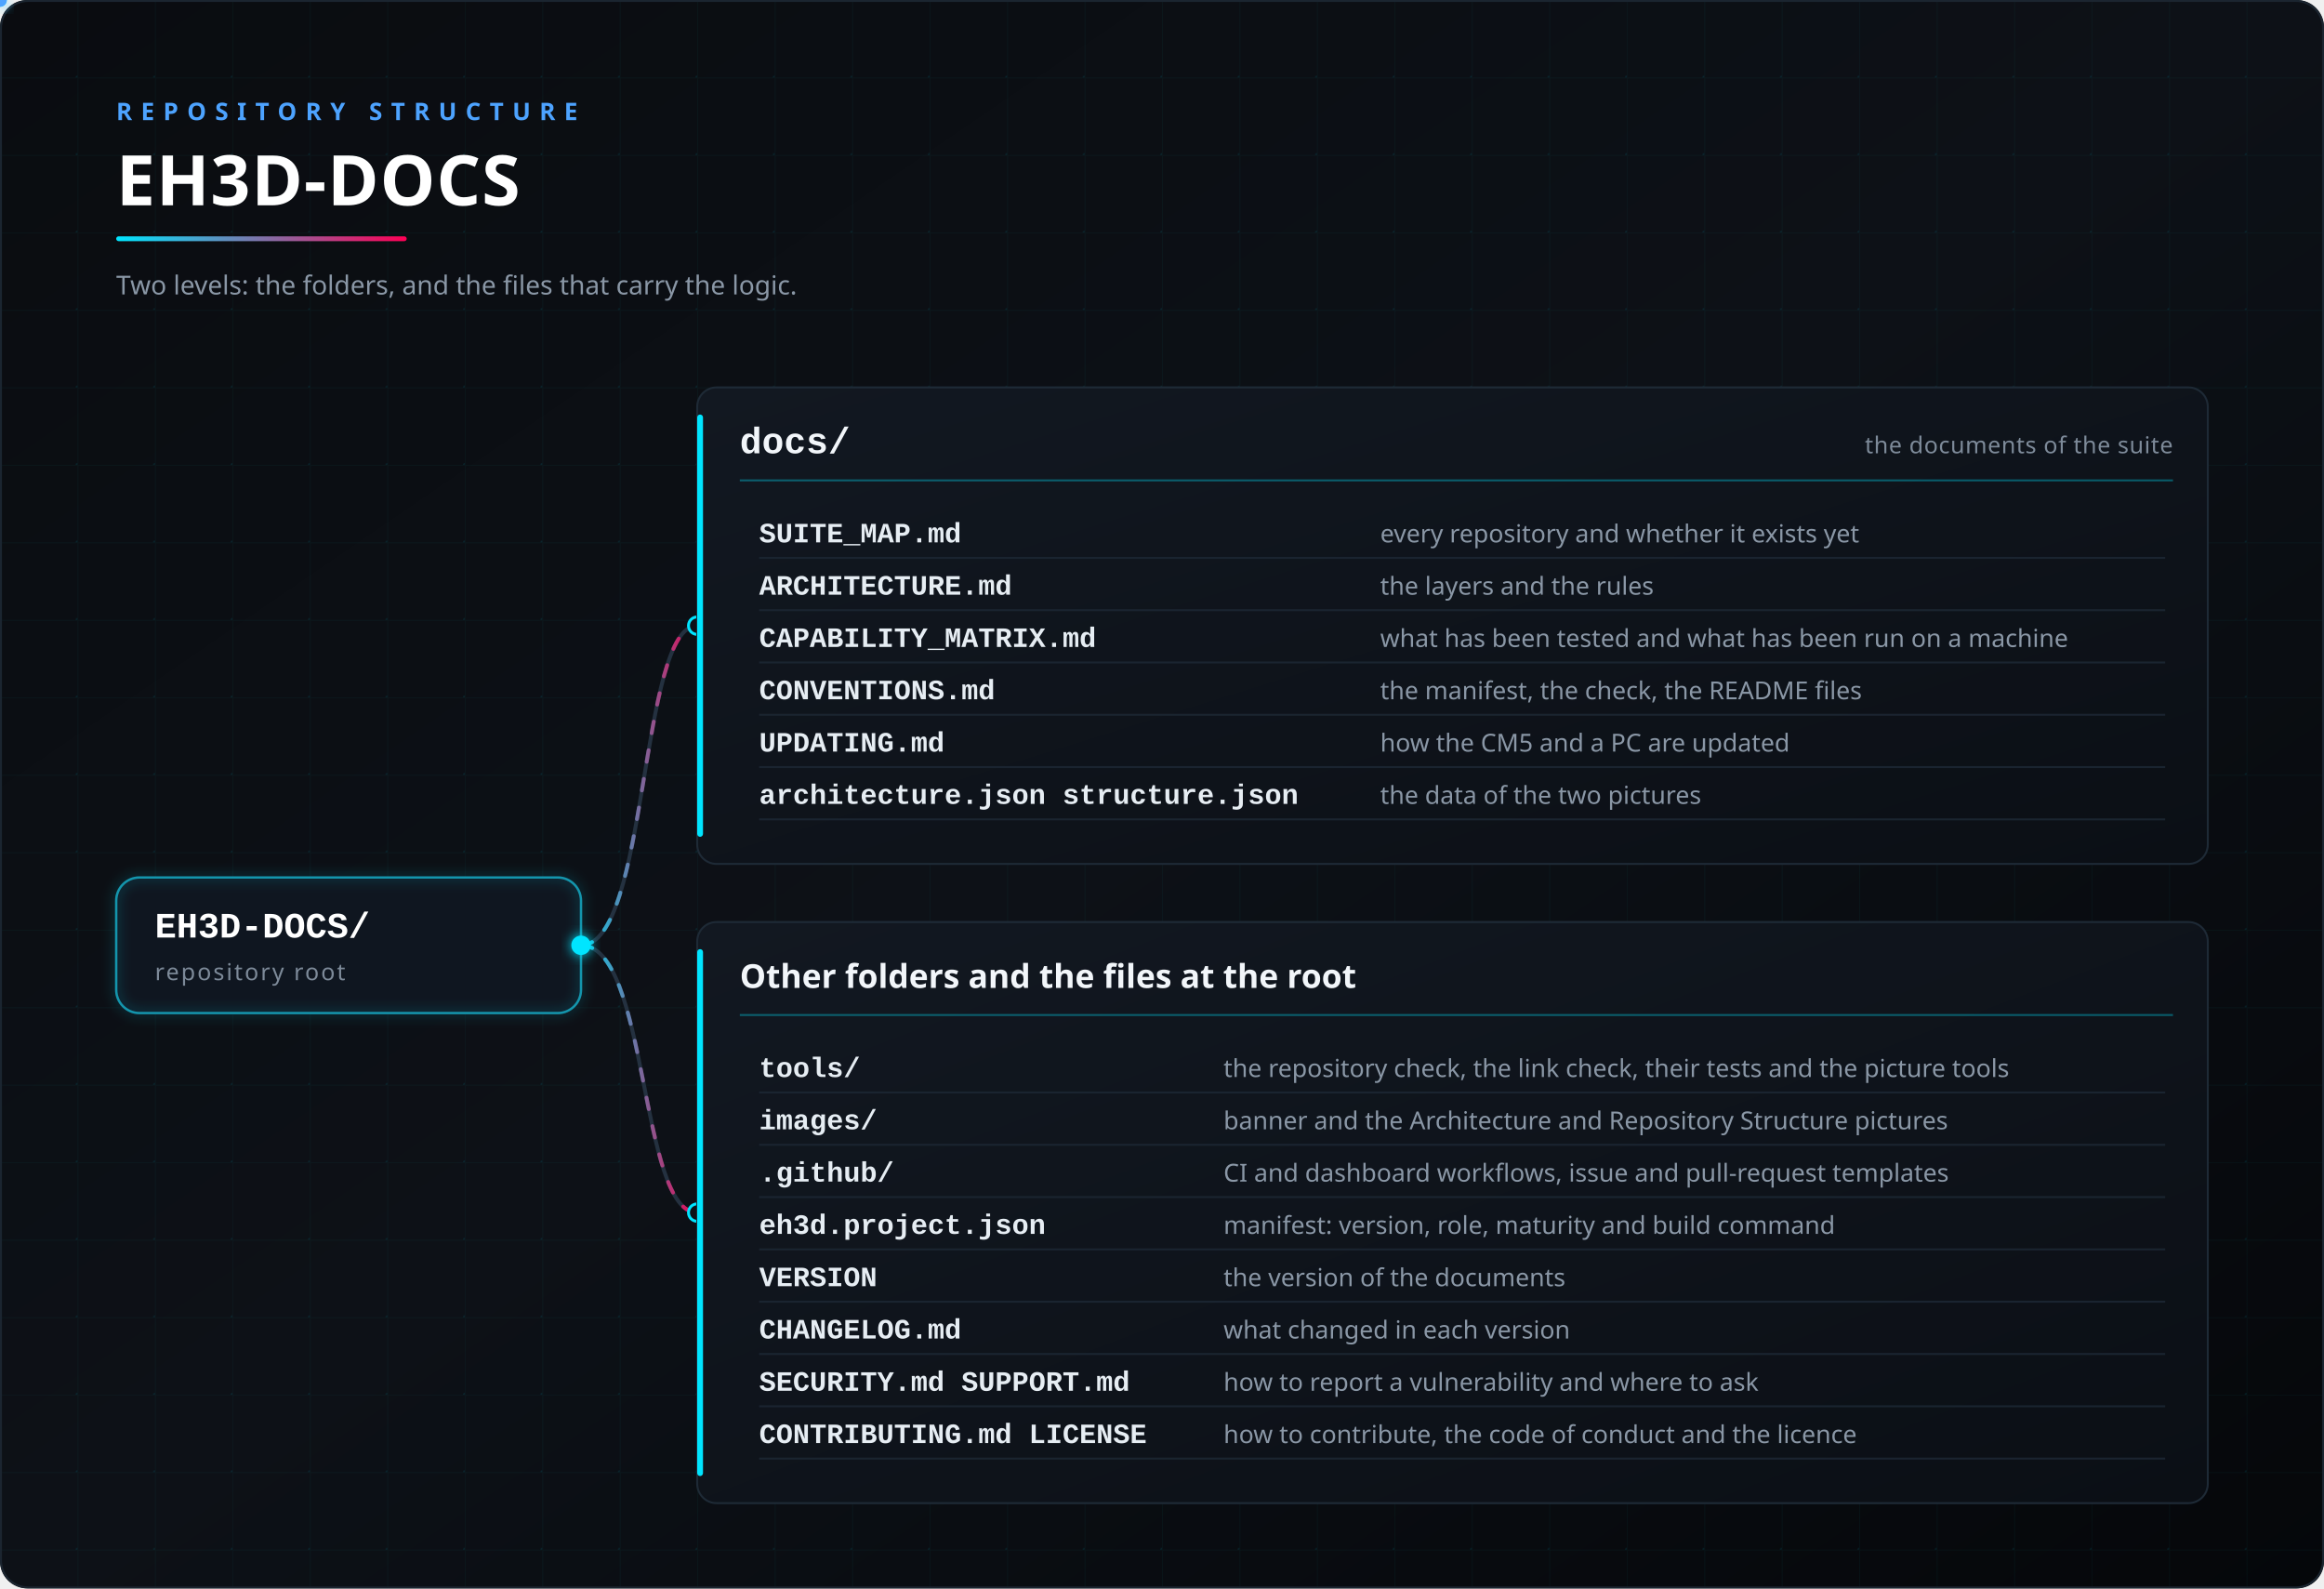
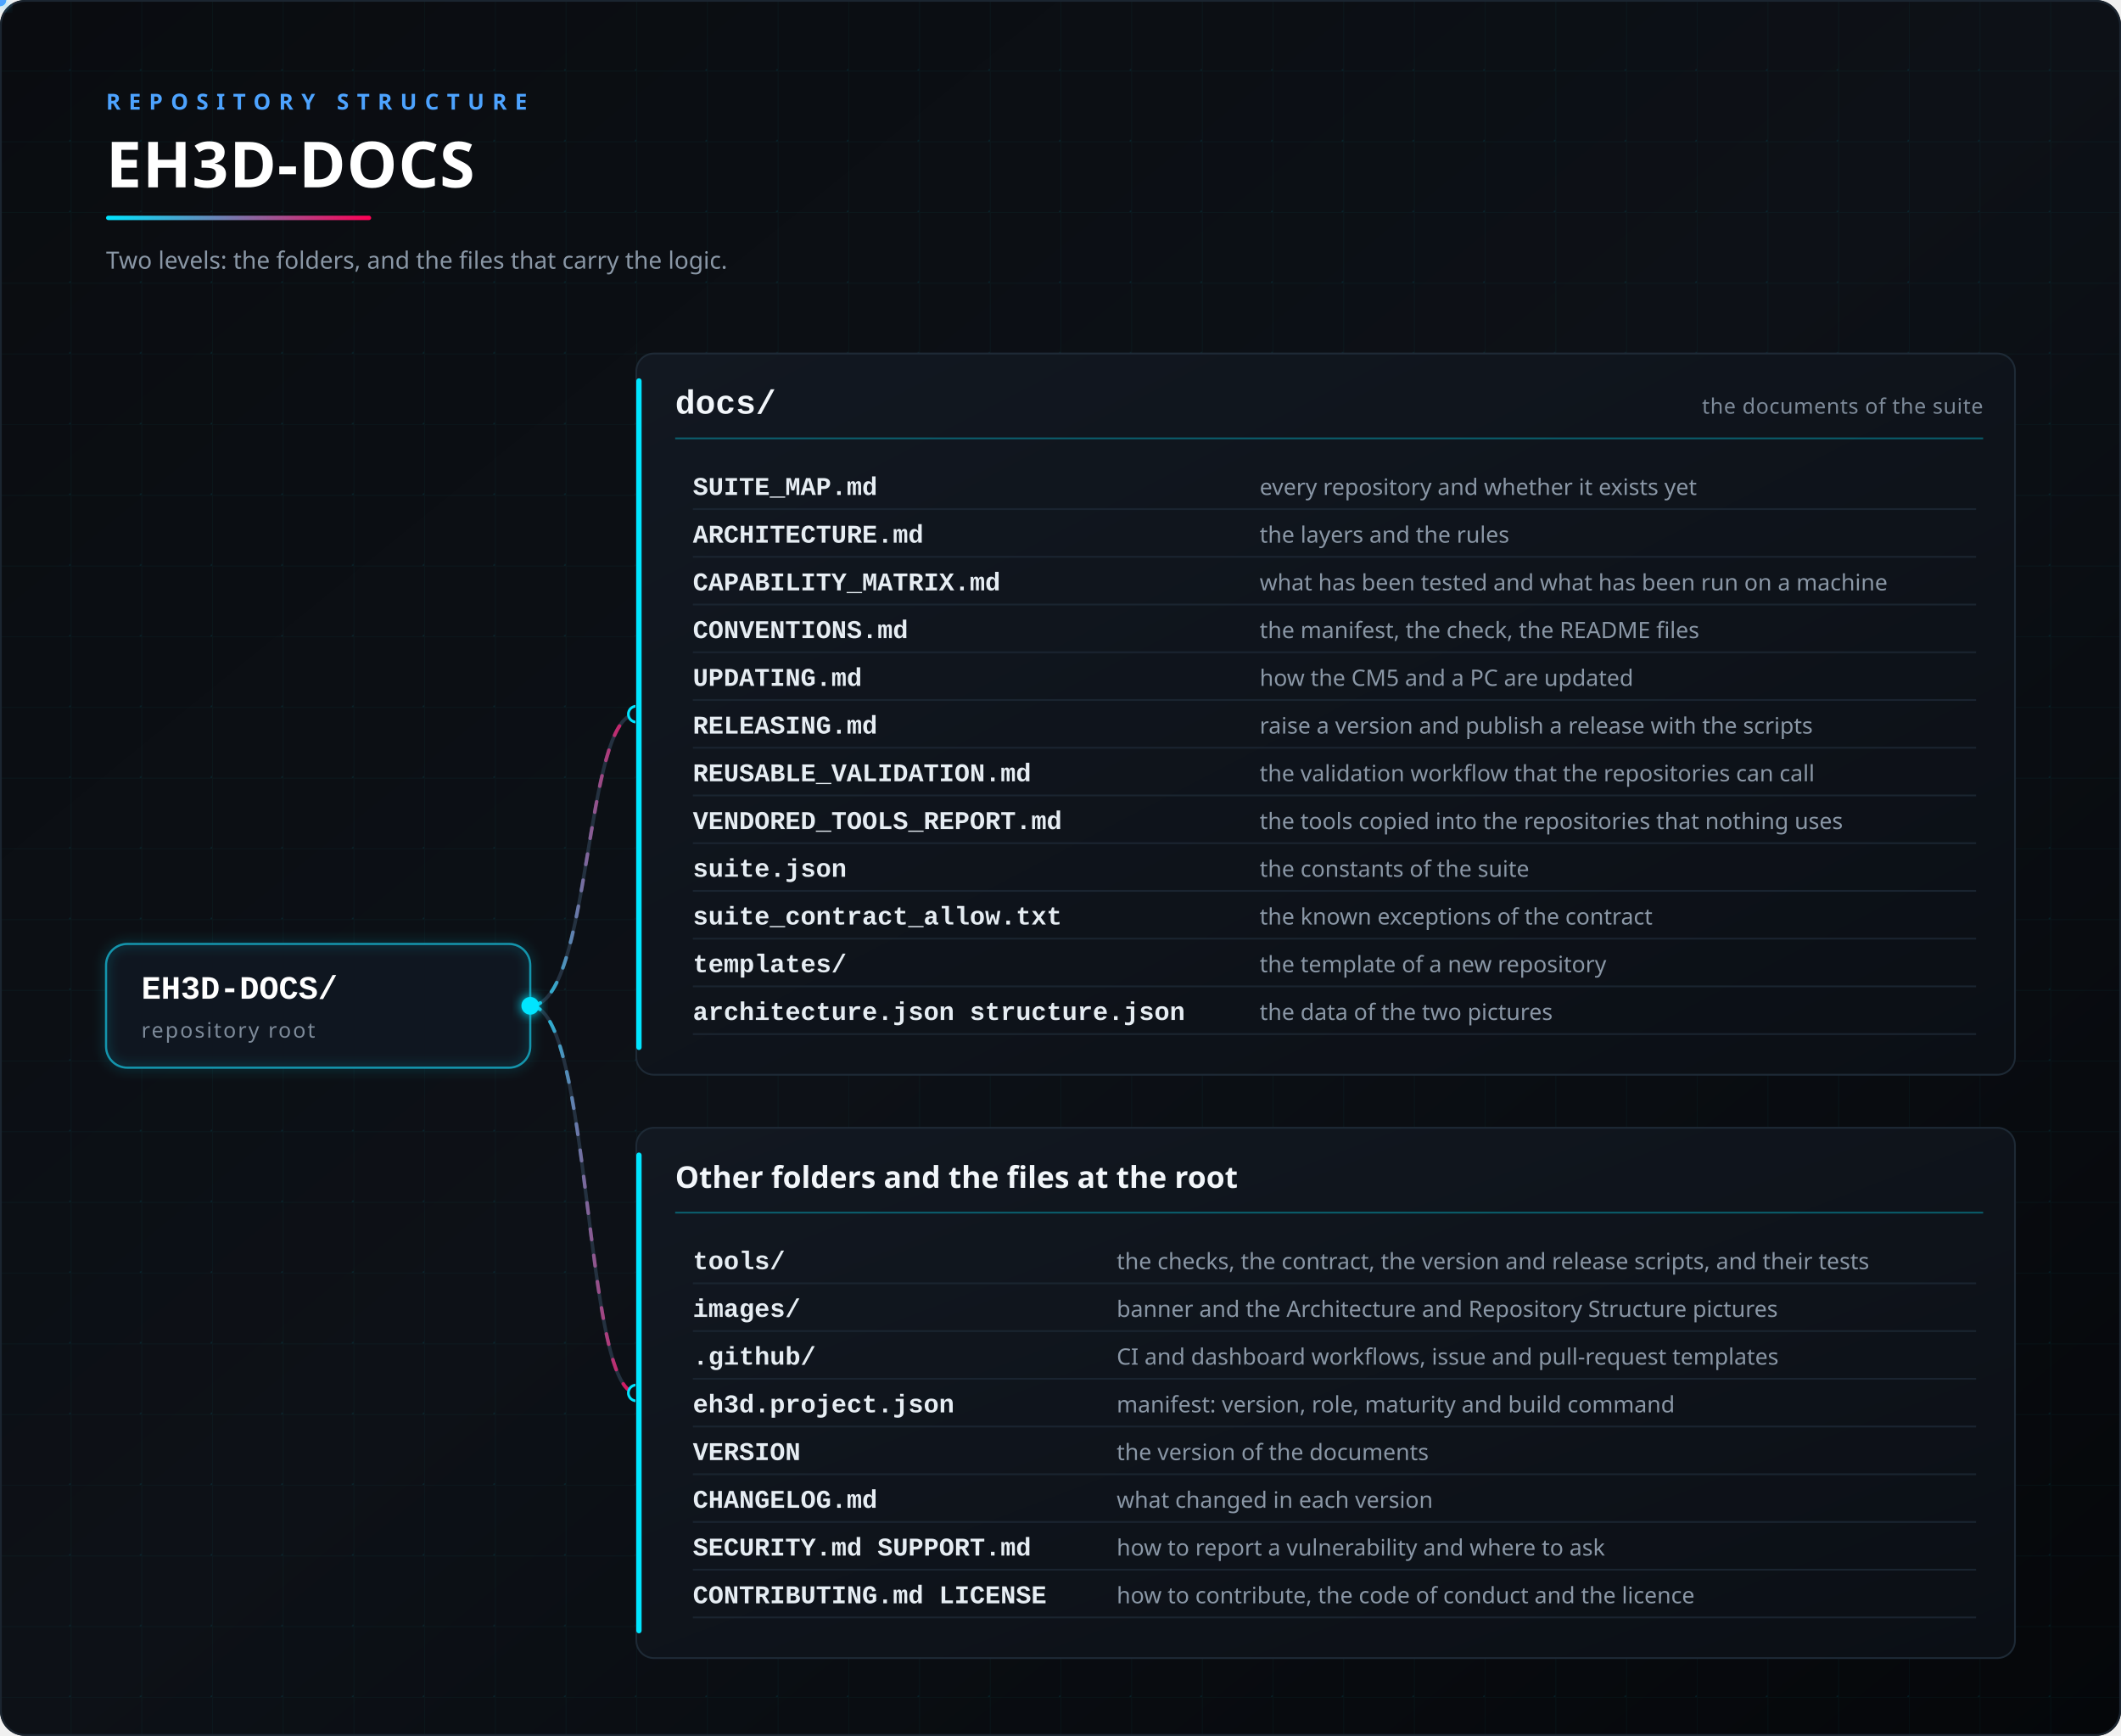
- <svg xmlns="http://www.w3.org/2000/svg" viewBox="0 0 1200 820" width="100%" role="img" aria-labelledby="t d">
+ <svg xmlns="http://www.w3.org/2000/svg" viewBox="0 0 1200 982" width="100%" role="img" aria-labelledby="t d">
  <defs>
    <linearGradient id="bg" x1="0" y1="0" x2="1" y2="1">
      <stop offset="0" stop-color="#0A0C10" />
      <stop offset="0.5" stop-color="#0D1117" />
      <stop offset="1" stop-color="#05070A" />
    </linearGradient>
    <linearGradient id="card" x1="0" y1="0" x2="1" y2="1">
      <stop offset="0" stop-color="#121821" />
      <stop offset="1" stop-color="#0B0F15" />
    </linearGradient>
    <linearGradient id="line" x1="0" y1="0" x2="1" y2="0">
      <stop offset="0" stop-color="#00E5FF" />
      <stop offset="1" stop-color="#FF0055" />
    </linearGradient>
    <filter id="glow" x="-50%" y="-50%" width="200%" height="200%">
      <feGaussianBlur stdDeviation="3" result="b" />
      <feMerge>
        <feMergeNode in="b" />
        <feMergeNode in="SourceGraphic" />
      </feMerge>
    </filter>
    <pattern id="grid" width="40" height="40" patternUnits="userSpaceOnUse">
      <path d="M40 0H0V40" fill="none" stroke="#00E5FF" stroke-opacity="0.035" />
      <circle cx="40" cy="40" r="1" fill="#00E5FF" fill-opacity="0.09" />
    </pattern>
  </defs>
-   <rect width="1200" height="820" rx="14" fill="url(#bg)" />
-   <rect width="1200" height="820" rx="14" fill="url(#grid)" />
-   <rect x="0.5" y="0.5" width="1199" height="819" rx="14" fill="none" stroke="#1B2530" />
+   <rect width="1200" height="982" rx="14" fill="url(#bg)" />
+   <rect width="1200" height="982" rx="14" fill="url(#grid)" />
+   <rect x="0.5" y="0.5" width="1199" height="981" rx="14" fill="none" stroke="#1B2530" />
  <text x="60" y="62" font-family="'Segoe UI','Noto Sans','Noto Sans CJK SC','Microsoft YaHei','Yu Gothic','Helvetica Neue',Helvetica,Arial,sans-serif" font-size="12.5" font-weight="600" fill="#4DA3FF" text-anchor="start" letter-spacing="4.5">REPOSITORY STRUCTURE</text>
  <text x="60" y="106" font-family="'Segoe UI','Noto Sans','Noto Sans CJK SC','Microsoft YaHei','Yu Gothic','Helvetica Neue',Helvetica,Arial,sans-serif" font-size="36" font-weight="700" fill="#FFFFFF" text-anchor="start" letter-spacing="0.5">EH3D-DOCS</text>
  <rect x="60" y="122" width="150" height="2.5" rx="1.25" fill="url(#line)">
    <animate attributeName="width" values="40;150;150" keyTimes="0;0.4;1" dur="3s" repeatCount="indefinite" />
  </rect>
  <text x="60" y="152" font-family="'Segoe UI','Noto Sans','Noto Sans CJK SC','Microsoft YaHei','Yu Gothic','Helvetica Neue',Helvetica,Arial,sans-serif" font-size="13.5" font-weight="400" fill="#8A97A6" text-anchor="start">Two levels: the folders, and the files that carry the logic.</text>
-   <path id="c0" d="M300,488 C335,488 330,323 360,323" fill="none" stroke="#243140" stroke-width="2" />
-   <path d="M300,488 C335,488 330,323 360,323" fill="none" stroke="url(#line)" stroke-width="2" stroke-linecap="round" stroke-dasharray="6 9" opacity="0.9">
+   <path id="c0" d="M300,569 C335,569 330,404 360,404" fill="none" stroke="#243140" stroke-width="2" />
+   <path d="M300,569 C335,569 330,404 360,404" fill="none" stroke="url(#line)" stroke-width="2" stroke-linecap="round" stroke-dasharray="6 9" opacity="0.9">
    <animate attributeName="stroke-dashoffset" from="0" to="-30" dur="1.6s" repeatCount="indefinite" />
  </path>
-   <circle cx="360" cy="323" r="4.5" fill="#0D1117" stroke="#00E5FF" stroke-width="1.5" />
-   <path id="c1" d="M300,488 C335,488 330,626 360,626" fill="none" stroke="#243140" stroke-width="2" />
-   <path d="M300,488 C335,488 330,626 360,626" fill="none" stroke="url(#line)" stroke-width="2" stroke-linecap="round" stroke-dasharray="6 9" opacity="0.9">
+   <circle cx="360" cy="404" r="4.5" fill="#0D1117" stroke="#00E5FF" stroke-width="1.5" />
+   <path id="c1" d="M300,569 C335,569 330,788 360,788" fill="none" stroke="#243140" stroke-width="2" />
+   <path d="M300,569 C335,569 330,788 360,788" fill="none" stroke="url(#line)" stroke-width="2" stroke-linecap="round" stroke-dasharray="6 9" opacity="0.9">
    <animate attributeName="stroke-dashoffset" from="0" to="-30" dur="1.6s" repeatCount="indefinite" />
  </path>
-   <circle cx="360" cy="626" r="4.5" fill="#0D1117" stroke="#00E5FF" stroke-width="1.5" />
+   <circle cx="360" cy="788" r="4.5" fill="#0D1117" stroke="#00E5FF" stroke-width="1.5" />
  <circle r="3.5" fill="#00E5FF" filter="url(#glow)">
    <animateMotion dur="3.4s" repeatCount="indefinite">
      <mpath href="#c0" />
    </animateMotion>
  </circle>
  <circle r="3.5" fill="#4DA3FF" filter="url(#glow)">
    <animateMotion dur="4.2s" repeatCount="indefinite">
      <mpath href="#c1" />
    </animateMotion>
  </circle>
-   <rect x="60" y="453" width="240" height="70" rx="12" fill="#0F1620" stroke="#2A3A4C" stroke-width="1.2" />
-   <rect x="60" y="453" width="240" height="70" rx="12" fill="none" stroke="#00E5FF" stroke-opacity="0.5" stroke-width="1.2" filter="url(#glow)">
+   <rect x="60" y="534" width="240" height="70" rx="12" fill="#0F1620" stroke="#2A3A4C" stroke-width="1.2" />
+   <rect x="60" y="534" width="240" height="70" rx="12" fill="none" stroke="#00E5FF" stroke-opacity="0.5" stroke-width="1.2" filter="url(#glow)">
    <animate attributeName="stroke-opacity" values="0.15;0.6;0.15" dur="3.6s" repeatCount="indefinite" />
  </rect>
-   <text x="80" y="484" font-family="'JetBrains Mono','Cascadia Code','SFMono-Regular',Consolas,'Liberation Mono',monospace" font-size="18.5" font-weight="700" fill="#FFFFFF" text-anchor="start">EH3D-DOCS/</text>
-   <text x="80" y="506" font-family="'Segoe UI','Noto Sans','Noto Sans CJK SC','Microsoft YaHei','Yu Gothic','Helvetica Neue',Helvetica,Arial,sans-serif" font-size="12" font-weight="400" fill="#7D8A99" text-anchor="start" letter-spacing="1">repository root</text>
-   <circle cx="300" cy="488" r="5" fill="#00E5FF" filter="url(#glow)" />
-   <rect x="360" y="200" width="780" height="246" rx="10" fill="url(#card)" stroke="#1E2A36" stroke-width="1" />
-   <rect x="360" y="214" width="3" height="218" rx="1.5" fill="#00E5FF">
+   <text x="80" y="565" font-family="'JetBrains Mono','Cascadia Code','SFMono-Regular',Consolas,'Liberation Mono',monospace" font-size="18.5" font-weight="700" fill="#FFFFFF" text-anchor="start">EH3D-DOCS/</text>
+   <text x="80" y="587" font-family="'Segoe UI','Noto Sans','Noto Sans CJK SC','Microsoft YaHei','Yu Gothic','Helvetica Neue',Helvetica,Arial,sans-serif" font-size="12" font-weight="400" fill="#7D8A99" text-anchor="start" letter-spacing="1">repository root</text>
+   <circle cx="300" cy="569" r="5" fill="#00E5FF" filter="url(#glow)" />
+   <rect x="360" y="200" width="780" height="408" rx="10" fill="url(#card)" stroke="#1E2A36" stroke-width="1" />
+   <rect x="360" y="214" width="3" height="380" rx="1.5" fill="#00E5FF">
    <animate attributeName="opacity" values="0.55;1;0.55" dur="4s" begin="0s" repeatCount="indefinite" />
  </rect>
  <text x="382" y="234" font-family="'JetBrains Mono','Cascadia Code','SFMono-Regular',Consolas,'Liberation Mono',monospace" font-size="19" font-weight="700" fill="#F2F6FA" text-anchor="start">docs/</text>
  <text x="1122" y="234" font-family="'Segoe UI','Noto Sans','Noto Sans CJK SC','Microsoft YaHei','Yu Gothic','Helvetica Neue',Helvetica,Arial,sans-serif" font-size="12" font-weight="400" fill="#7D8A99" text-anchor="end" letter-spacing="0.3">the documents of the suite</text>
  <line x1="382" y1="248" x2="1122" y2="248" stroke="#00E5FF" stroke-opacity="0.35" stroke-width="1" />
  <text x="392" y="280" font-family="'JetBrains Mono','Cascadia Code','SFMono-Regular',Consolas,'Liberation Mono',monospace" font-size="14.5" font-weight="600" fill="#E6EDF3" text-anchor="start">SUITE_MAP.md</text>
  <text x="712.67" y="280" font-family="'Segoe UI','Noto Sans','Noto Sans CJK SC','Microsoft YaHei','Yu Gothic','Helvetica Neue',Helvetica,Arial,sans-serif" font-size="12.8" font-weight="400" fill="#8A97A6" text-anchor="start">every repository and whether it exists yet</text>
  <line x1="392" y1="288" x2="1118" y2="288" stroke="#1A2430" stroke-width="1" />
  <text x="392" y="307" font-family="'JetBrains Mono','Cascadia Code','SFMono-Regular',Consolas,'Liberation Mono',monospace" font-size="14.5" font-weight="600" fill="#E6EDF3" text-anchor="start">ARCHITECTURE.md</text>
  <text x="712.67" y="307" font-family="'Segoe UI','Noto Sans','Noto Sans CJK SC','Microsoft YaHei','Yu Gothic','Helvetica Neue',Helvetica,Arial,sans-serif" font-size="12.8" font-weight="400" fill="#8A97A6" text-anchor="start">the layers and the rules</text>
  <line x1="392" y1="315" x2="1118" y2="315" stroke="#1A2430" stroke-width="1" />
  <text x="392" y="334" font-family="'JetBrains Mono','Cascadia Code','SFMono-Regular',Consolas,'Liberation Mono',monospace" font-size="14.5" font-weight="600" fill="#E6EDF3" text-anchor="start">CAPABILITY_MATRIX.md</text>
  <text x="712.67" y="334" font-family="'Segoe UI','Noto Sans','Noto Sans CJK SC','Microsoft YaHei','Yu Gothic','Helvetica Neue',Helvetica,Arial,sans-serif" font-size="12.8" font-weight="400" fill="#8A97A6" text-anchor="start">what has been tested and what has been run on a machine</text>
  <line x1="392" y1="342" x2="1118" y2="342" stroke="#1A2430" stroke-width="1" />
  <text x="392" y="361" font-family="'JetBrains Mono','Cascadia Code','SFMono-Regular',Consolas,'Liberation Mono',monospace" font-size="14.5" font-weight="600" fill="#E6EDF3" text-anchor="start">CONVENTIONS.md</text>
  <text x="712.67" y="361" font-family="'Segoe UI','Noto Sans','Noto Sans CJK SC','Microsoft YaHei','Yu Gothic','Helvetica Neue',Helvetica,Arial,sans-serif" font-size="12.8" font-weight="400" fill="#8A97A6" text-anchor="start">the manifest, the check, the README files</text>
  <line x1="392" y1="369" x2="1118" y2="369" stroke="#1A2430" stroke-width="1" />
  <text x="392" y="388" font-family="'JetBrains Mono','Cascadia Code','SFMono-Regular',Consolas,'Liberation Mono',monospace" font-size="14.5" font-weight="600" fill="#E6EDF3" text-anchor="start">UPDATING.md</text>
  <text x="712.67" y="388" font-family="'Segoe UI','Noto Sans','Noto Sans CJK SC','Microsoft YaHei','Yu Gothic','Helvetica Neue',Helvetica,Arial,sans-serif" font-size="12.8" font-weight="400" fill="#8A97A6" text-anchor="start">how the CM5 and a PC are updated</text>
  <line x1="392" y1="396" x2="1118" y2="396" stroke="#1A2430" stroke-width="1" />
-   <text x="392" y="415" font-family="'JetBrains Mono','Cascadia Code','SFMono-Regular',Consolas,'Liberation Mono',monospace" font-size="14.5" font-weight="600" fill="#E6EDF3" text-anchor="start">architecture.json  structure.json</text>
-   <text x="712.67" y="415" font-family="'Segoe UI','Noto Sans','Noto Sans CJK SC','Microsoft YaHei','Yu Gothic','Helvetica Neue',Helvetica,Arial,sans-serif" font-size="12.8" font-weight="400" fill="#8A97A6" text-anchor="start">the data of the two pictures</text>
+   <text x="392" y="415" font-family="'JetBrains Mono','Cascadia Code','SFMono-Regular',Consolas,'Liberation Mono',monospace" font-size="14.5" font-weight="600" fill="#E6EDF3" text-anchor="start">RELEASING.md</text>
+   <text x="712.67" y="415" font-family="'Segoe UI','Noto Sans','Noto Sans CJK SC','Microsoft YaHei','Yu Gothic','Helvetica Neue',Helvetica,Arial,sans-serif" font-size="12.8" font-weight="400" fill="#8A97A6" text-anchor="start">raise a version and publish a release with the scripts</text>
  <line x1="392" y1="423" x2="1118" y2="423" stroke="#1A2430" stroke-width="1" />
-   <rect x="360" y="476" width="780" height="300" rx="10" fill="url(#card)" stroke="#1E2A36" stroke-width="1" />
-   <rect x="360" y="490" width="3" height="272" rx="1.5" fill="#00E5FF">
+   <text x="392" y="442" font-family="'JetBrains Mono','Cascadia Code','SFMono-Regular',Consolas,'Liberation Mono',monospace" font-size="14.5" font-weight="600" fill="#E6EDF3" text-anchor="start">REUSABLE_VALIDATION.md</text>
+   <text x="712.67" y="442" font-family="'Segoe UI','Noto Sans','Noto Sans CJK SC','Microsoft YaHei','Yu Gothic','Helvetica Neue',Helvetica,Arial,sans-serif" font-size="12.8" font-weight="400" fill="#8A97A6" text-anchor="start">the validation workflow that the repositories can call</text>
+   <line x1="392" y1="450" x2="1118" y2="450" stroke="#1A2430" stroke-width="1" />
+   <text x="392" y="469" font-family="'JetBrains Mono','Cascadia Code','SFMono-Regular',Consolas,'Liberation Mono',monospace" font-size="14.5" font-weight="600" fill="#E6EDF3" text-anchor="start">VENDORED_TOOLS_REPORT.md</text>
+   <text x="712.67" y="469" font-family="'Segoe UI','Noto Sans','Noto Sans CJK SC','Microsoft YaHei','Yu Gothic','Helvetica Neue',Helvetica,Arial,sans-serif" font-size="12.8" font-weight="400" fill="#8A97A6" text-anchor="start">the tools copied into the repositories that nothing uses</text>
+   <line x1="392" y1="477" x2="1118" y2="477" stroke="#1A2430" stroke-width="1" />
+   <text x="392" y="496" font-family="'JetBrains Mono','Cascadia Code','SFMono-Regular',Consolas,'Liberation Mono',monospace" font-size="14.5" font-weight="600" fill="#E6EDF3" text-anchor="start">suite.json</text>
+   <text x="712.67" y="496" font-family="'Segoe UI','Noto Sans','Noto Sans CJK SC','Microsoft YaHei','Yu Gothic','Helvetica Neue',Helvetica,Arial,sans-serif" font-size="12.8" font-weight="400" fill="#8A97A6" text-anchor="start">the constants of the suite</text>
+   <line x1="392" y1="504" x2="1118" y2="504" stroke="#1A2430" stroke-width="1" />
+   <text x="392" y="523" font-family="'JetBrains Mono','Cascadia Code','SFMono-Regular',Consolas,'Liberation Mono',monospace" font-size="14.5" font-weight="600" fill="#E6EDF3" text-anchor="start">suite_contract_allow.txt</text>
+   <text x="712.67" y="523" font-family="'Segoe UI','Noto Sans','Noto Sans CJK SC','Microsoft YaHei','Yu Gothic','Helvetica Neue',Helvetica,Arial,sans-serif" font-size="12.8" font-weight="400" fill="#8A97A6" text-anchor="start">the known exceptions of the contract</text>
+   <line x1="392" y1="531" x2="1118" y2="531" stroke="#1A2430" stroke-width="1" />
+   <text x="392" y="550" font-family="'JetBrains Mono','Cascadia Code','SFMono-Regular',Consolas,'Liberation Mono',monospace" font-size="14.5" font-weight="600" fill="#E6EDF3" text-anchor="start">templates/</text>
+   <text x="712.67" y="550" font-family="'Segoe UI','Noto Sans','Noto Sans CJK SC','Microsoft YaHei','Yu Gothic','Helvetica Neue',Helvetica,Arial,sans-serif" font-size="12.8" font-weight="400" fill="#8A97A6" text-anchor="start">the template of a new repository</text>
+   <line x1="392" y1="558" x2="1118" y2="558" stroke="#1A2430" stroke-width="1" />
+   <text x="392" y="577" font-family="'JetBrains Mono','Cascadia Code','SFMono-Regular',Consolas,'Liberation Mono',monospace" font-size="14.5" font-weight="600" fill="#E6EDF3" text-anchor="start">architecture.json  structure.json</text>
+   <text x="712.67" y="577" font-family="'Segoe UI','Noto Sans','Noto Sans CJK SC','Microsoft YaHei','Yu Gothic','Helvetica Neue',Helvetica,Arial,sans-serif" font-size="12.8" font-weight="400" fill="#8A97A6" text-anchor="start">the data of the two pictures</text>
+   <line x1="392" y1="585" x2="1118" y2="585" stroke="#1A2430" stroke-width="1" />
+   <rect x="360" y="638" width="780" height="300" rx="10" fill="url(#card)" stroke="#1E2A36" stroke-width="1" />
+   <rect x="360" y="652" width="3" height="272" rx="1.5" fill="#00E5FF">
    <animate attributeName="opacity" values="0.55;1;0.55" dur="4s" begin="0.6s" repeatCount="indefinite" />
  </rect>
-   <text x="382" y="510" font-family="'Segoe UI','Noto Sans','Noto Sans CJK SC','Microsoft YaHei','Yu Gothic','Helvetica Neue',Helvetica,Arial,sans-serif" font-size="17" font-weight="700" fill="#F2F6FA" text-anchor="start">Other folders and the files at the root</text>
-   <line x1="382" y1="524" x2="1122" y2="524" stroke="#00E5FF" stroke-opacity="0.35" stroke-width="1" />
-   <text x="392" y="556" font-family="'JetBrains Mono','Cascadia Code','SFMono-Regular',Consolas,'Liberation Mono',monospace" font-size="14.5" font-weight="600" fill="#E6EDF3" text-anchor="start">tools/</text>
-   <text x="631.76" y="556" font-family="'Segoe UI','Noto Sans','Noto Sans CJK SC','Microsoft YaHei','Yu Gothic','Helvetica Neue',Helvetica,Arial,sans-serif" font-size="12.8" font-weight="400" fill="#8A97A6" text-anchor="start">the repository check, the link check, their tests and the picture tools</text>
-   <line x1="392" y1="564" x2="1118" y2="564" stroke="#1A2430" stroke-width="1" />
-   <text x="392" y="583" font-family="'JetBrains Mono','Cascadia Code','SFMono-Regular',Consolas,'Liberation Mono',monospace" font-size="14.5" font-weight="600" fill="#E6EDF3" text-anchor="start">images/</text>
-   <text x="631.76" y="583" font-family="'Segoe UI','Noto Sans','Noto Sans CJK SC','Microsoft YaHei','Yu Gothic','Helvetica Neue',Helvetica,Arial,sans-serif" font-size="12.8" font-weight="400" fill="#8A97A6" text-anchor="start">banner and the Architecture and Repository Structure pictures</text>
-   <line x1="392" y1="591" x2="1118" y2="591" stroke="#1A2430" stroke-width="1" />
-   <text x="392" y="610" font-family="'JetBrains Mono','Cascadia Code','SFMono-Regular',Consolas,'Liberation Mono',monospace" font-size="14.5" font-weight="600" fill="#E6EDF3" text-anchor="start">.github/</text>
-   <text x="631.76" y="610" font-family="'Segoe UI','Noto Sans','Noto Sans CJK SC','Microsoft YaHei','Yu Gothic','Helvetica Neue',Helvetica,Arial,sans-serif" font-size="12.8" font-weight="400" fill="#8A97A6" text-anchor="start">CI and dashboard workflows, issue and pull-request templates</text>
-   <line x1="392" y1="618" x2="1118" y2="618" stroke="#1A2430" stroke-width="1" />
-   <text x="392" y="637" font-family="'JetBrains Mono','Cascadia Code','SFMono-Regular',Consolas,'Liberation Mono',monospace" font-size="14.5" font-weight="600" fill="#E6EDF3" text-anchor="start">eh3d.project.json</text>
-   <text x="631.76" y="637" font-family="'Segoe UI','Noto Sans','Noto Sans CJK SC','Microsoft YaHei','Yu Gothic','Helvetica Neue',Helvetica,Arial,sans-serif" font-size="12.8" font-weight="400" fill="#8A97A6" text-anchor="start">manifest: version, role, maturity and build command</text>
-   <line x1="392" y1="645" x2="1118" y2="645" stroke="#1A2430" stroke-width="1" />
-   <text x="392" y="664" font-family="'JetBrains Mono','Cascadia Code','SFMono-Regular',Consolas,'Liberation Mono',monospace" font-size="14.5" font-weight="600" fill="#E6EDF3" text-anchor="start">VERSION</text>
-   <text x="631.76" y="664" font-family="'Segoe UI','Noto Sans','Noto Sans CJK SC','Microsoft YaHei','Yu Gothic','Helvetica Neue',Helvetica,Arial,sans-serif" font-size="12.8" font-weight="400" fill="#8A97A6" text-anchor="start">the version of the documents</text>
-   <line x1="392" y1="672" x2="1118" y2="672" stroke="#1A2430" stroke-width="1" />
-   <text x="392" y="691" font-family="'JetBrains Mono','Cascadia Code','SFMono-Regular',Consolas,'Liberation Mono',monospace" font-size="14.5" font-weight="600" fill="#E6EDF3" text-anchor="start">CHANGELOG.md</text>
-   <text x="631.76" y="691" font-family="'Segoe UI','Noto Sans','Noto Sans CJK SC','Microsoft YaHei','Yu Gothic','Helvetica Neue',Helvetica,Arial,sans-serif" font-size="12.8" font-weight="400" fill="#8A97A6" text-anchor="start">what changed in each version</text>
-   <line x1="392" y1="699" x2="1118" y2="699" stroke="#1A2430" stroke-width="1" />
-   <text x="392" y="718" font-family="'JetBrains Mono','Cascadia Code','SFMono-Regular',Consolas,'Liberation Mono',monospace" font-size="14.5" font-weight="600" fill="#E6EDF3" text-anchor="start">SECURITY.md  SUPPORT.md</text>
-   <text x="631.76" y="718" font-family="'Segoe UI','Noto Sans','Noto Sans CJK SC','Microsoft YaHei','Yu Gothic','Helvetica Neue',Helvetica,Arial,sans-serif" font-size="12.8" font-weight="400" fill="#8A97A6" text-anchor="start">how to report a vulnerability and where to ask</text>
+   <text x="382" y="672" font-family="'Segoe UI','Noto Sans','Noto Sans CJK SC','Microsoft YaHei','Yu Gothic','Helvetica Neue',Helvetica,Arial,sans-serif" font-size="17" font-weight="700" fill="#F2F6FA" text-anchor="start">Other folders and the files at the root</text>
+   <line x1="382" y1="686" x2="1122" y2="686" stroke="#00E5FF" stroke-opacity="0.35" stroke-width="1" />
+   <text x="392" y="718" font-family="'JetBrains Mono','Cascadia Code','SFMono-Regular',Consolas,'Liberation Mono',monospace" font-size="14.5" font-weight="600" fill="#E6EDF3" text-anchor="start">tools/</text>
+   <text x="631.76" y="718" font-family="'Segoe UI','Noto Sans','Noto Sans CJK SC','Microsoft YaHei','Yu Gothic','Helvetica Neue',Helvetica,Arial,sans-serif" font-size="12.8" font-weight="400" fill="#8A97A6" text-anchor="start">the checks, the contract, the version and release scripts, and their tests</text>
  <line x1="392" y1="726" x2="1118" y2="726" stroke="#1A2430" stroke-width="1" />
-   <text x="392" y="745" font-family="'JetBrains Mono','Cascadia Code','SFMono-Regular',Consolas,'Liberation Mono',monospace" font-size="14.5" font-weight="600" fill="#E6EDF3" text-anchor="start">CONTRIBUTING.md  LICENSE</text>
-   <text x="631.76" y="745" font-family="'Segoe UI','Noto Sans','Noto Sans CJK SC','Microsoft YaHei','Yu Gothic','Helvetica Neue',Helvetica,Arial,sans-serif" font-size="12.8" font-weight="400" fill="#8A97A6" text-anchor="start">how to contribute, the code of conduct and the licence</text>
+   <text x="392" y="745" font-family="'JetBrains Mono','Cascadia Code','SFMono-Regular',Consolas,'Liberation Mono',monospace" font-size="14.5" font-weight="600" fill="#E6EDF3" text-anchor="start">images/</text>
+   <text x="631.76" y="745" font-family="'Segoe UI','Noto Sans','Noto Sans CJK SC','Microsoft YaHei','Yu Gothic','Helvetica Neue',Helvetica,Arial,sans-serif" font-size="12.8" font-weight="400" fill="#8A97A6" text-anchor="start">banner and the Architecture and Repository Structure pictures</text>
  <line x1="392" y1="753" x2="1118" y2="753" stroke="#1A2430" stroke-width="1" />
+   <text x="392" y="772" font-family="'JetBrains Mono','Cascadia Code','SFMono-Regular',Consolas,'Liberation Mono',monospace" font-size="14.5" font-weight="600" fill="#E6EDF3" text-anchor="start">.github/</text>
+   <text x="631.76" y="772" font-family="'Segoe UI','Noto Sans','Noto Sans CJK SC','Microsoft YaHei','Yu Gothic','Helvetica Neue',Helvetica,Arial,sans-serif" font-size="12.8" font-weight="400" fill="#8A97A6" text-anchor="start">CI and dashboard workflows, issue and pull-request templates</text>
+   <line x1="392" y1="780" x2="1118" y2="780" stroke="#1A2430" stroke-width="1" />
+   <text x="392" y="799" font-family="'JetBrains Mono','Cascadia Code','SFMono-Regular',Consolas,'Liberation Mono',monospace" font-size="14.5" font-weight="600" fill="#E6EDF3" text-anchor="start">eh3d.project.json</text>
+   <text x="631.76" y="799" font-family="'Segoe UI','Noto Sans','Noto Sans CJK SC','Microsoft YaHei','Yu Gothic','Helvetica Neue',Helvetica,Arial,sans-serif" font-size="12.8" font-weight="400" fill="#8A97A6" text-anchor="start">manifest: version, role, maturity and build command</text>
+   <line x1="392" y1="807" x2="1118" y2="807" stroke="#1A2430" stroke-width="1" />
+   <text x="392" y="826" font-family="'JetBrains Mono','Cascadia Code','SFMono-Regular',Consolas,'Liberation Mono',monospace" font-size="14.5" font-weight="600" fill="#E6EDF3" text-anchor="start">VERSION</text>
+   <text x="631.76" y="826" font-family="'Segoe UI','Noto Sans','Noto Sans CJK SC','Microsoft YaHei','Yu Gothic','Helvetica Neue',Helvetica,Arial,sans-serif" font-size="12.8" font-weight="400" fill="#8A97A6" text-anchor="start">the version of the documents</text>
+   <line x1="392" y1="834" x2="1118" y2="834" stroke="#1A2430" stroke-width="1" />
+   <text x="392" y="853" font-family="'JetBrains Mono','Cascadia Code','SFMono-Regular',Consolas,'Liberation Mono',monospace" font-size="14.5" font-weight="600" fill="#E6EDF3" text-anchor="start">CHANGELOG.md</text>
+   <text x="631.76" y="853" font-family="'Segoe UI','Noto Sans','Noto Sans CJK SC','Microsoft YaHei','Yu Gothic','Helvetica Neue',Helvetica,Arial,sans-serif" font-size="12.8" font-weight="400" fill="#8A97A6" text-anchor="start">what changed in each version</text>
+   <line x1="392" y1="861" x2="1118" y2="861" stroke="#1A2430" stroke-width="1" />
+   <text x="392" y="880" font-family="'JetBrains Mono','Cascadia Code','SFMono-Regular',Consolas,'Liberation Mono',monospace" font-size="14.5" font-weight="600" fill="#E6EDF3" text-anchor="start">SECURITY.md  SUPPORT.md</text>
+   <text x="631.76" y="880" font-family="'Segoe UI','Noto Sans','Noto Sans CJK SC','Microsoft YaHei','Yu Gothic','Helvetica Neue',Helvetica,Arial,sans-serif" font-size="12.8" font-weight="400" fill="#8A97A6" text-anchor="start">how to report a vulnerability and where to ask</text>
+   <line x1="392" y1="888" x2="1118" y2="888" stroke="#1A2430" stroke-width="1" />
+   <text x="392" y="907" font-family="'JetBrains Mono','Cascadia Code','SFMono-Regular',Consolas,'Liberation Mono',monospace" font-size="14.5" font-weight="600" fill="#E6EDF3" text-anchor="start">CONTRIBUTING.md  LICENSE</text>
+   <text x="631.76" y="907" font-family="'Segoe UI','Noto Sans','Noto Sans CJK SC','Microsoft YaHei','Yu Gothic','Helvetica Neue',Helvetica,Arial,sans-serif" font-size="12.8" font-weight="400" fill="#8A97A6" text-anchor="start">how to contribute, the code of conduct and the licence</text>
+   <line x1="392" y1="915" x2="1118" y2="915" stroke="#1A2430" stroke-width="1" />
</svg>
